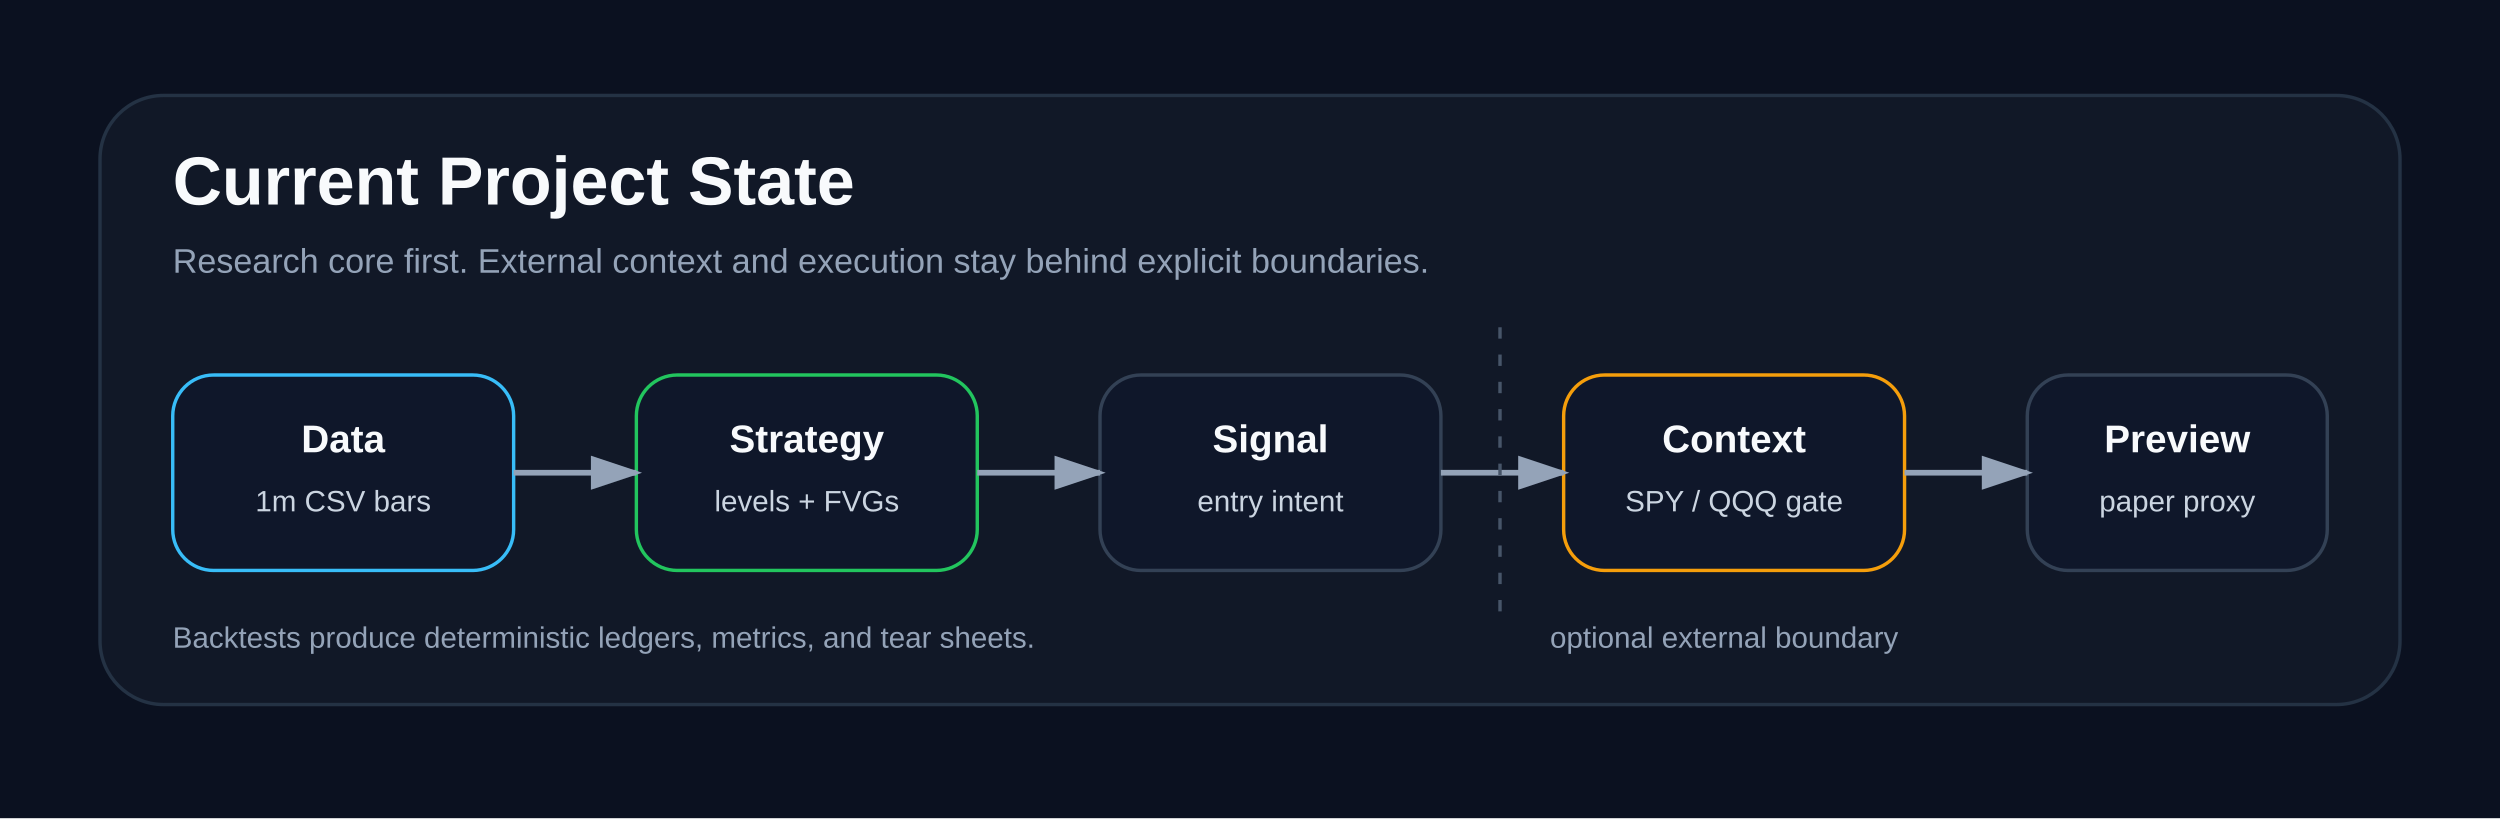
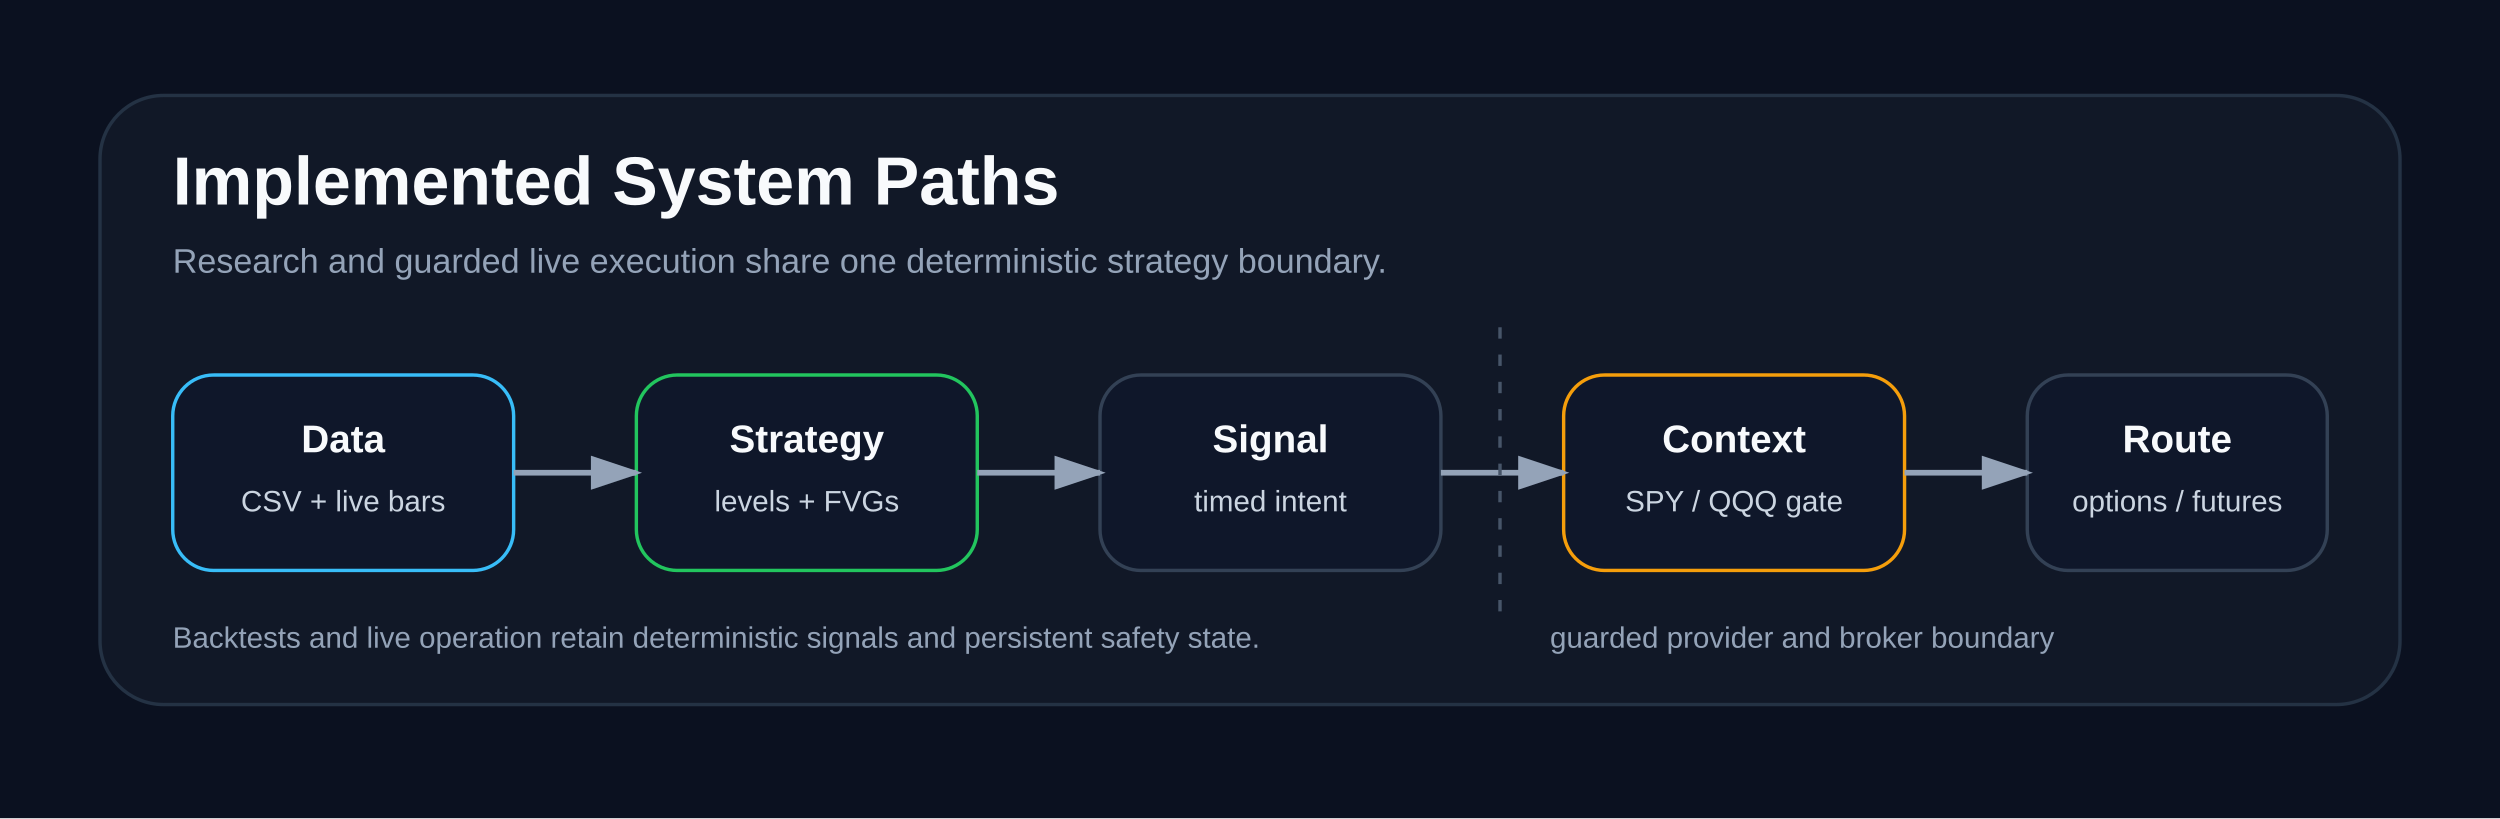
<svg xmlns="http://www.w3.org/2000/svg" width="1100" height="360" viewBox="0 0 1100 360" role="img" aria-labelledby="title desc">
  <defs>
    <marker id="arrow" markerWidth="10" markerHeight="10" refX="8" refY="3" orient="auto" markerUnits="strokeWidth">
      <path d="M0,0 L0,6 L9,3 z" fill="#94a3b8" />
    </marker>
    <style>
      .bg{fill:#0b1120}
      .panel{fill:#111827;stroke:#243244;stroke-width:1.5}
      .box{fill:#0f172a;stroke:#334155;stroke-width:1.5}
      .muted{fill:#94a3b8;font-family:Arial,sans-serif}
      .text{fill:#f8fafc;font-family:Arial,sans-serif}
      .small{fill:#cbd5e1;font-family:Arial,sans-serif}
      .accent{stroke:#38bdf8}
      .ok{stroke:#22c55e}
      .gate{stroke:#f59e0b}
    </style>
  </defs>
  <rect width="1100" height="360" class="bg" />
  <rect x="44" y="42" width="1012" height="268" rx="28" class="panel" />
-   <text x="76" y="90" class="text" font-size="30" font-weight="700">Current Project State</text>
-   <text x="76" y="120" class="muted" font-size="15">Research core first. External context and execution stay behind explicit boundaries.</text>
+   <text x="76" y="90" class="text" font-size="30" font-weight="700">Implemented System Paths</text>
+   <text x="76" y="120" class="muted" font-size="15">Research and guarded live execution share one deterministic strategy boundary.</text>
  <g>
    <rect x="76" y="165" width="150" height="86" rx="18" class="box accent" />
    <text x="151" y="199" class="text" font-size="17" font-weight="700" text-anchor="middle">Data</text>
-     <text x="151" y="225" class="small" font-size="13" text-anchor="middle">1m CSV bars</text>
+     <text x="151" y="225" class="small" font-size="13" text-anchor="middle">CSV + live bars</text>
    <rect x="280" y="165" width="150" height="86" rx="18" class="box ok" />
    <text x="355" y="199" class="text" font-size="17" font-weight="700" text-anchor="middle">Strategy</text>
    <text x="355" y="225" class="small" font-size="13" text-anchor="middle">levels + FVGs</text>
    <rect x="484" y="165" width="150" height="86" rx="18" class="box" />
    <text x="559" y="199" class="text" font-size="17" font-weight="700" text-anchor="middle">Signal</text>
-     <text x="559" y="225" class="small" font-size="13" text-anchor="middle">entry intent</text>
+     <text x="559" y="225" class="small" font-size="13" text-anchor="middle">timed intent</text>
    <rect x="688" y="165" width="150" height="86" rx="18" class="box gate" />
    <text x="763" y="199" class="text" font-size="17" font-weight="700" text-anchor="middle">Context</text>
    <text x="763" y="225" class="small" font-size="13" text-anchor="middle">SPY / QQQ gate</text>
    <rect x="892" y="165" width="132" height="86" rx="18" class="box" />
-     <text x="958" y="199" class="text" font-size="17" font-weight="700" text-anchor="middle">Preview</text>
-     <text x="958" y="225" class="small" font-size="13" text-anchor="middle">paper proxy</text>
+     <text x="958" y="199" class="text" font-size="17" font-weight="700" text-anchor="middle">Route</text>
+     <text x="958" y="225" class="small" font-size="13" text-anchor="middle">options / futures</text>
  </g>
  <g stroke="#94a3b8" stroke-width="2.5" fill="none" marker-end="url(#arrow)">
    <path d="M226 208 H280" />
    <path d="M430 208 H484" />
    <path d="M634 208 H688" />
    <path d="M838 208 H892" />
  </g>
  <line x1="660" y1="144" x2="660" y2="272" stroke="#475569" stroke-width="1.5" stroke-dasharray="5 7" />
-   <text x="682" y="285" class="muted" font-size="13">optional external boundary</text>
-   <text x="76" y="285" class="muted" font-size="13">Backtests produce deterministic ledgers, metrics, and tear sheets.</text>
+   <text x="682" y="285" class="muted" font-size="13">guarded provider and broker boundary</text>
+   <text x="76" y="285" class="muted" font-size="13">Backtests and live operation retain deterministic signals and persistent safety state.</text>
</svg>
